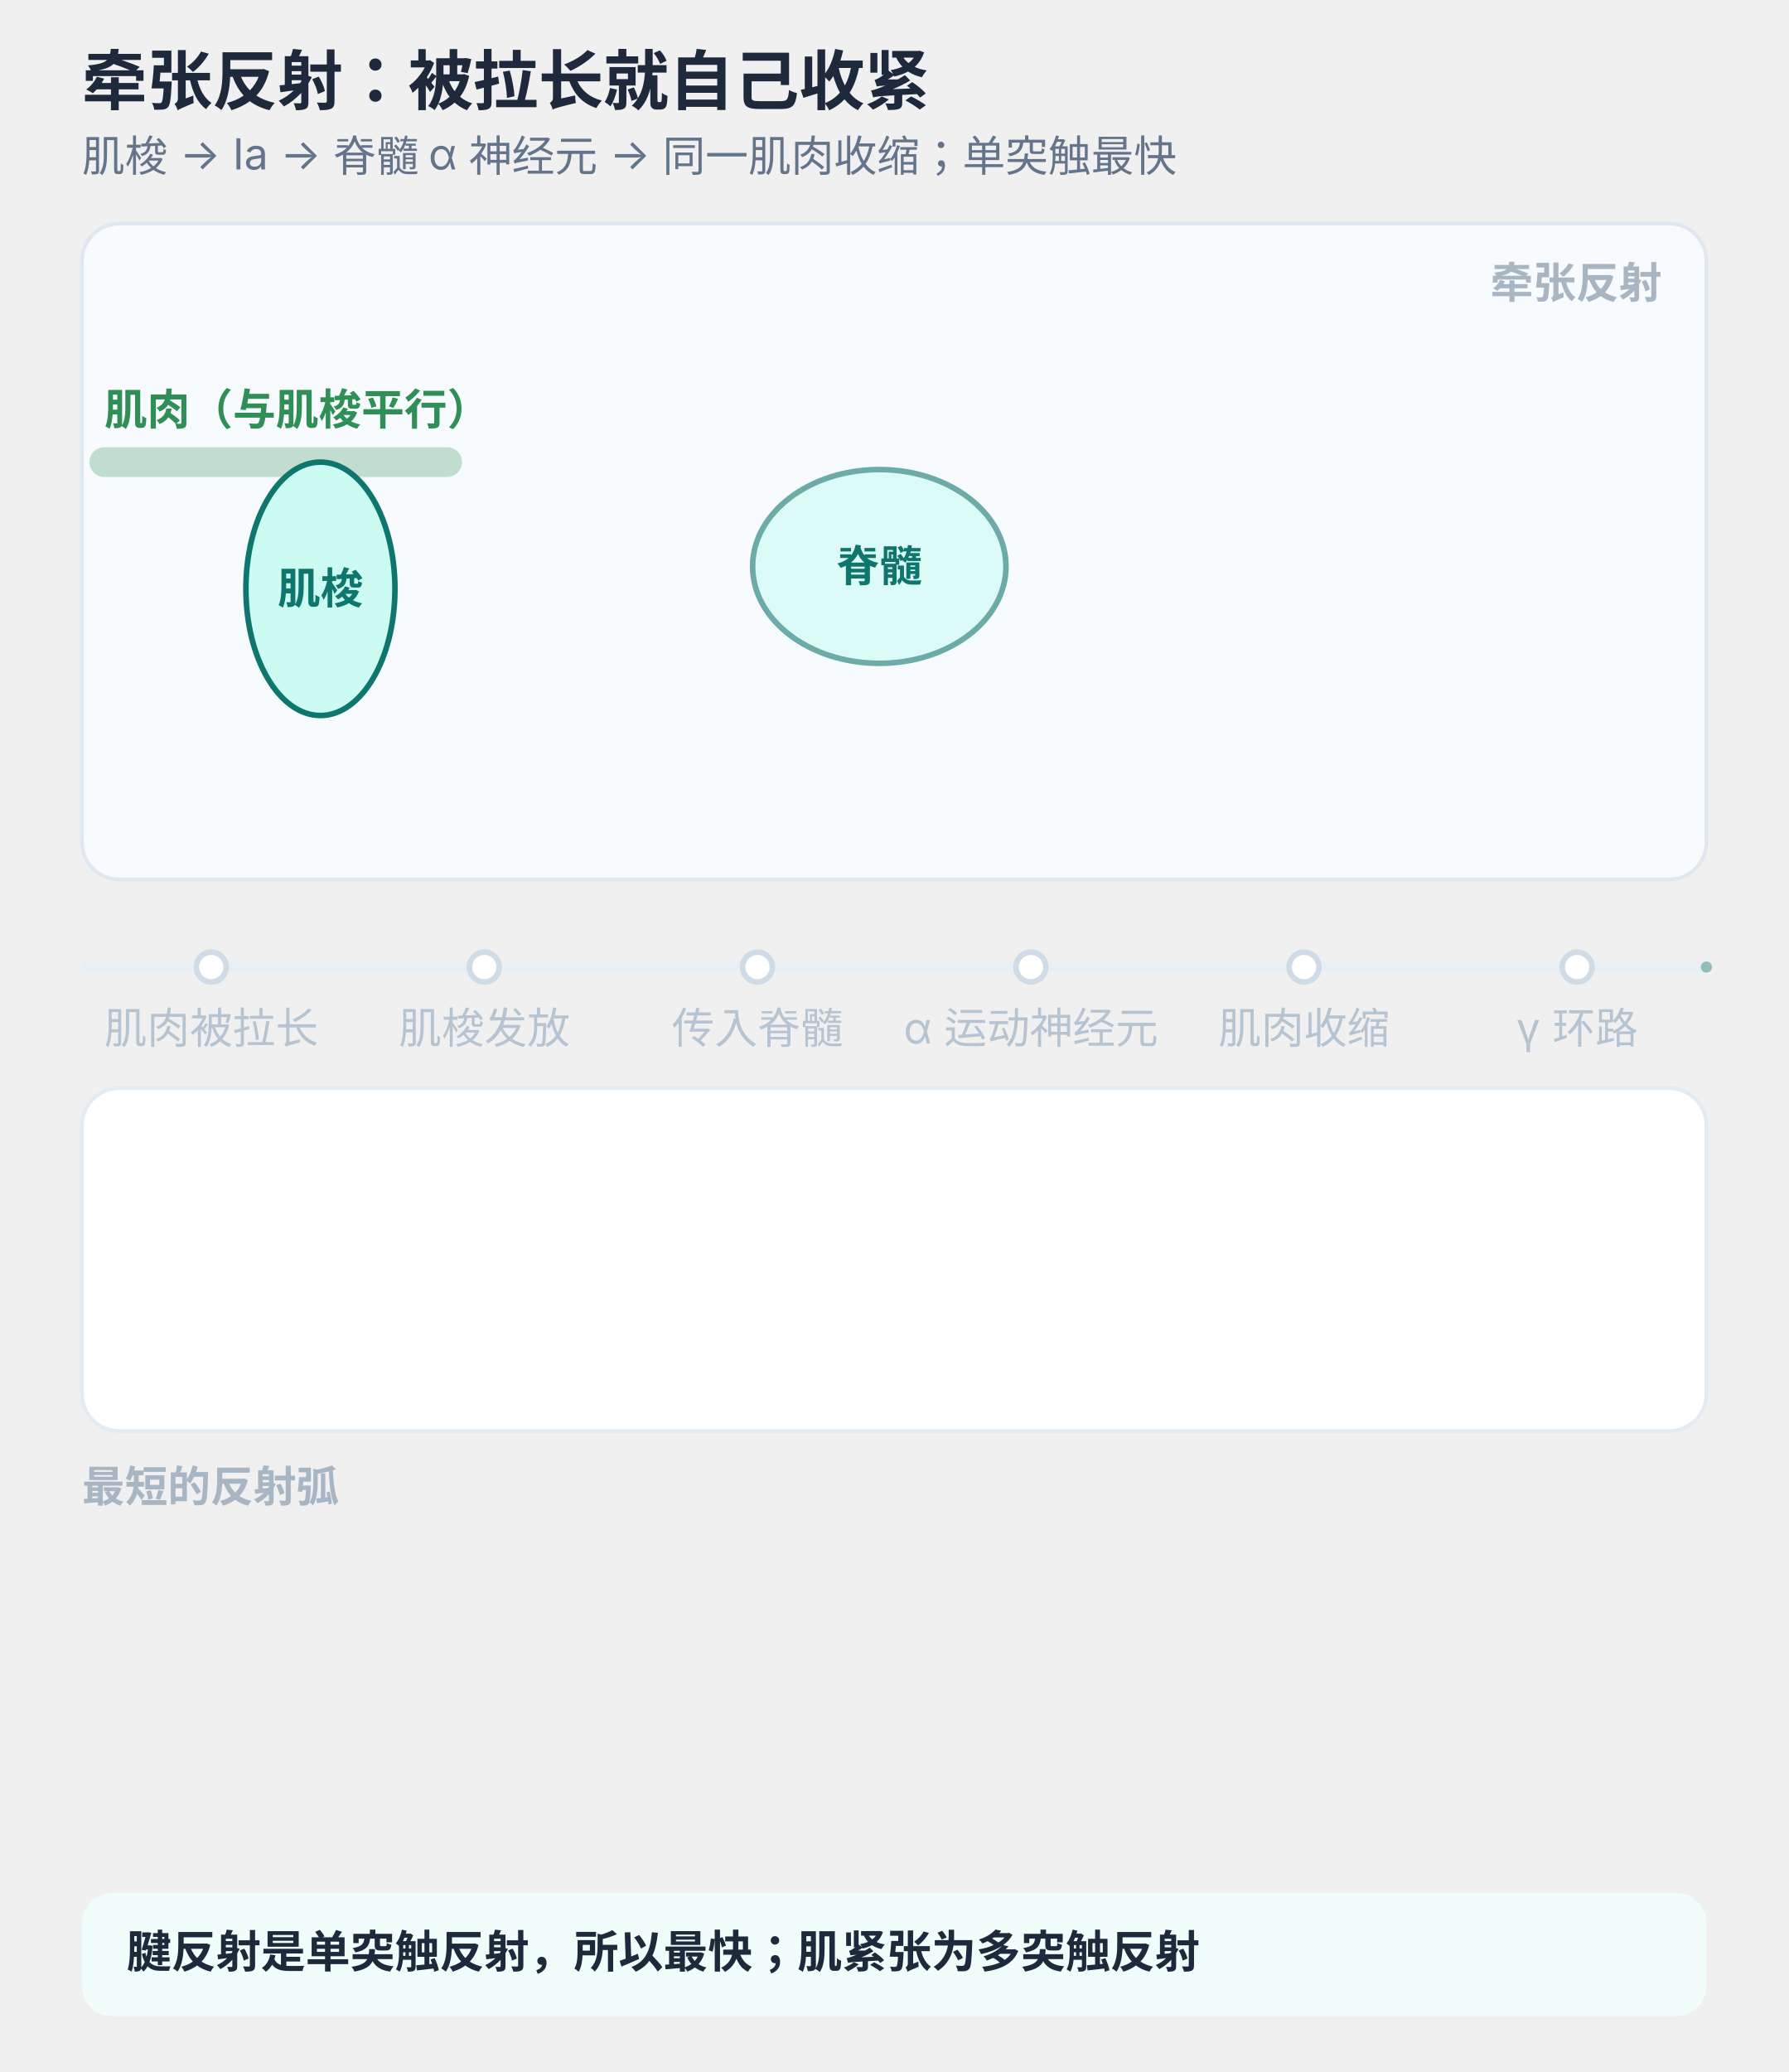
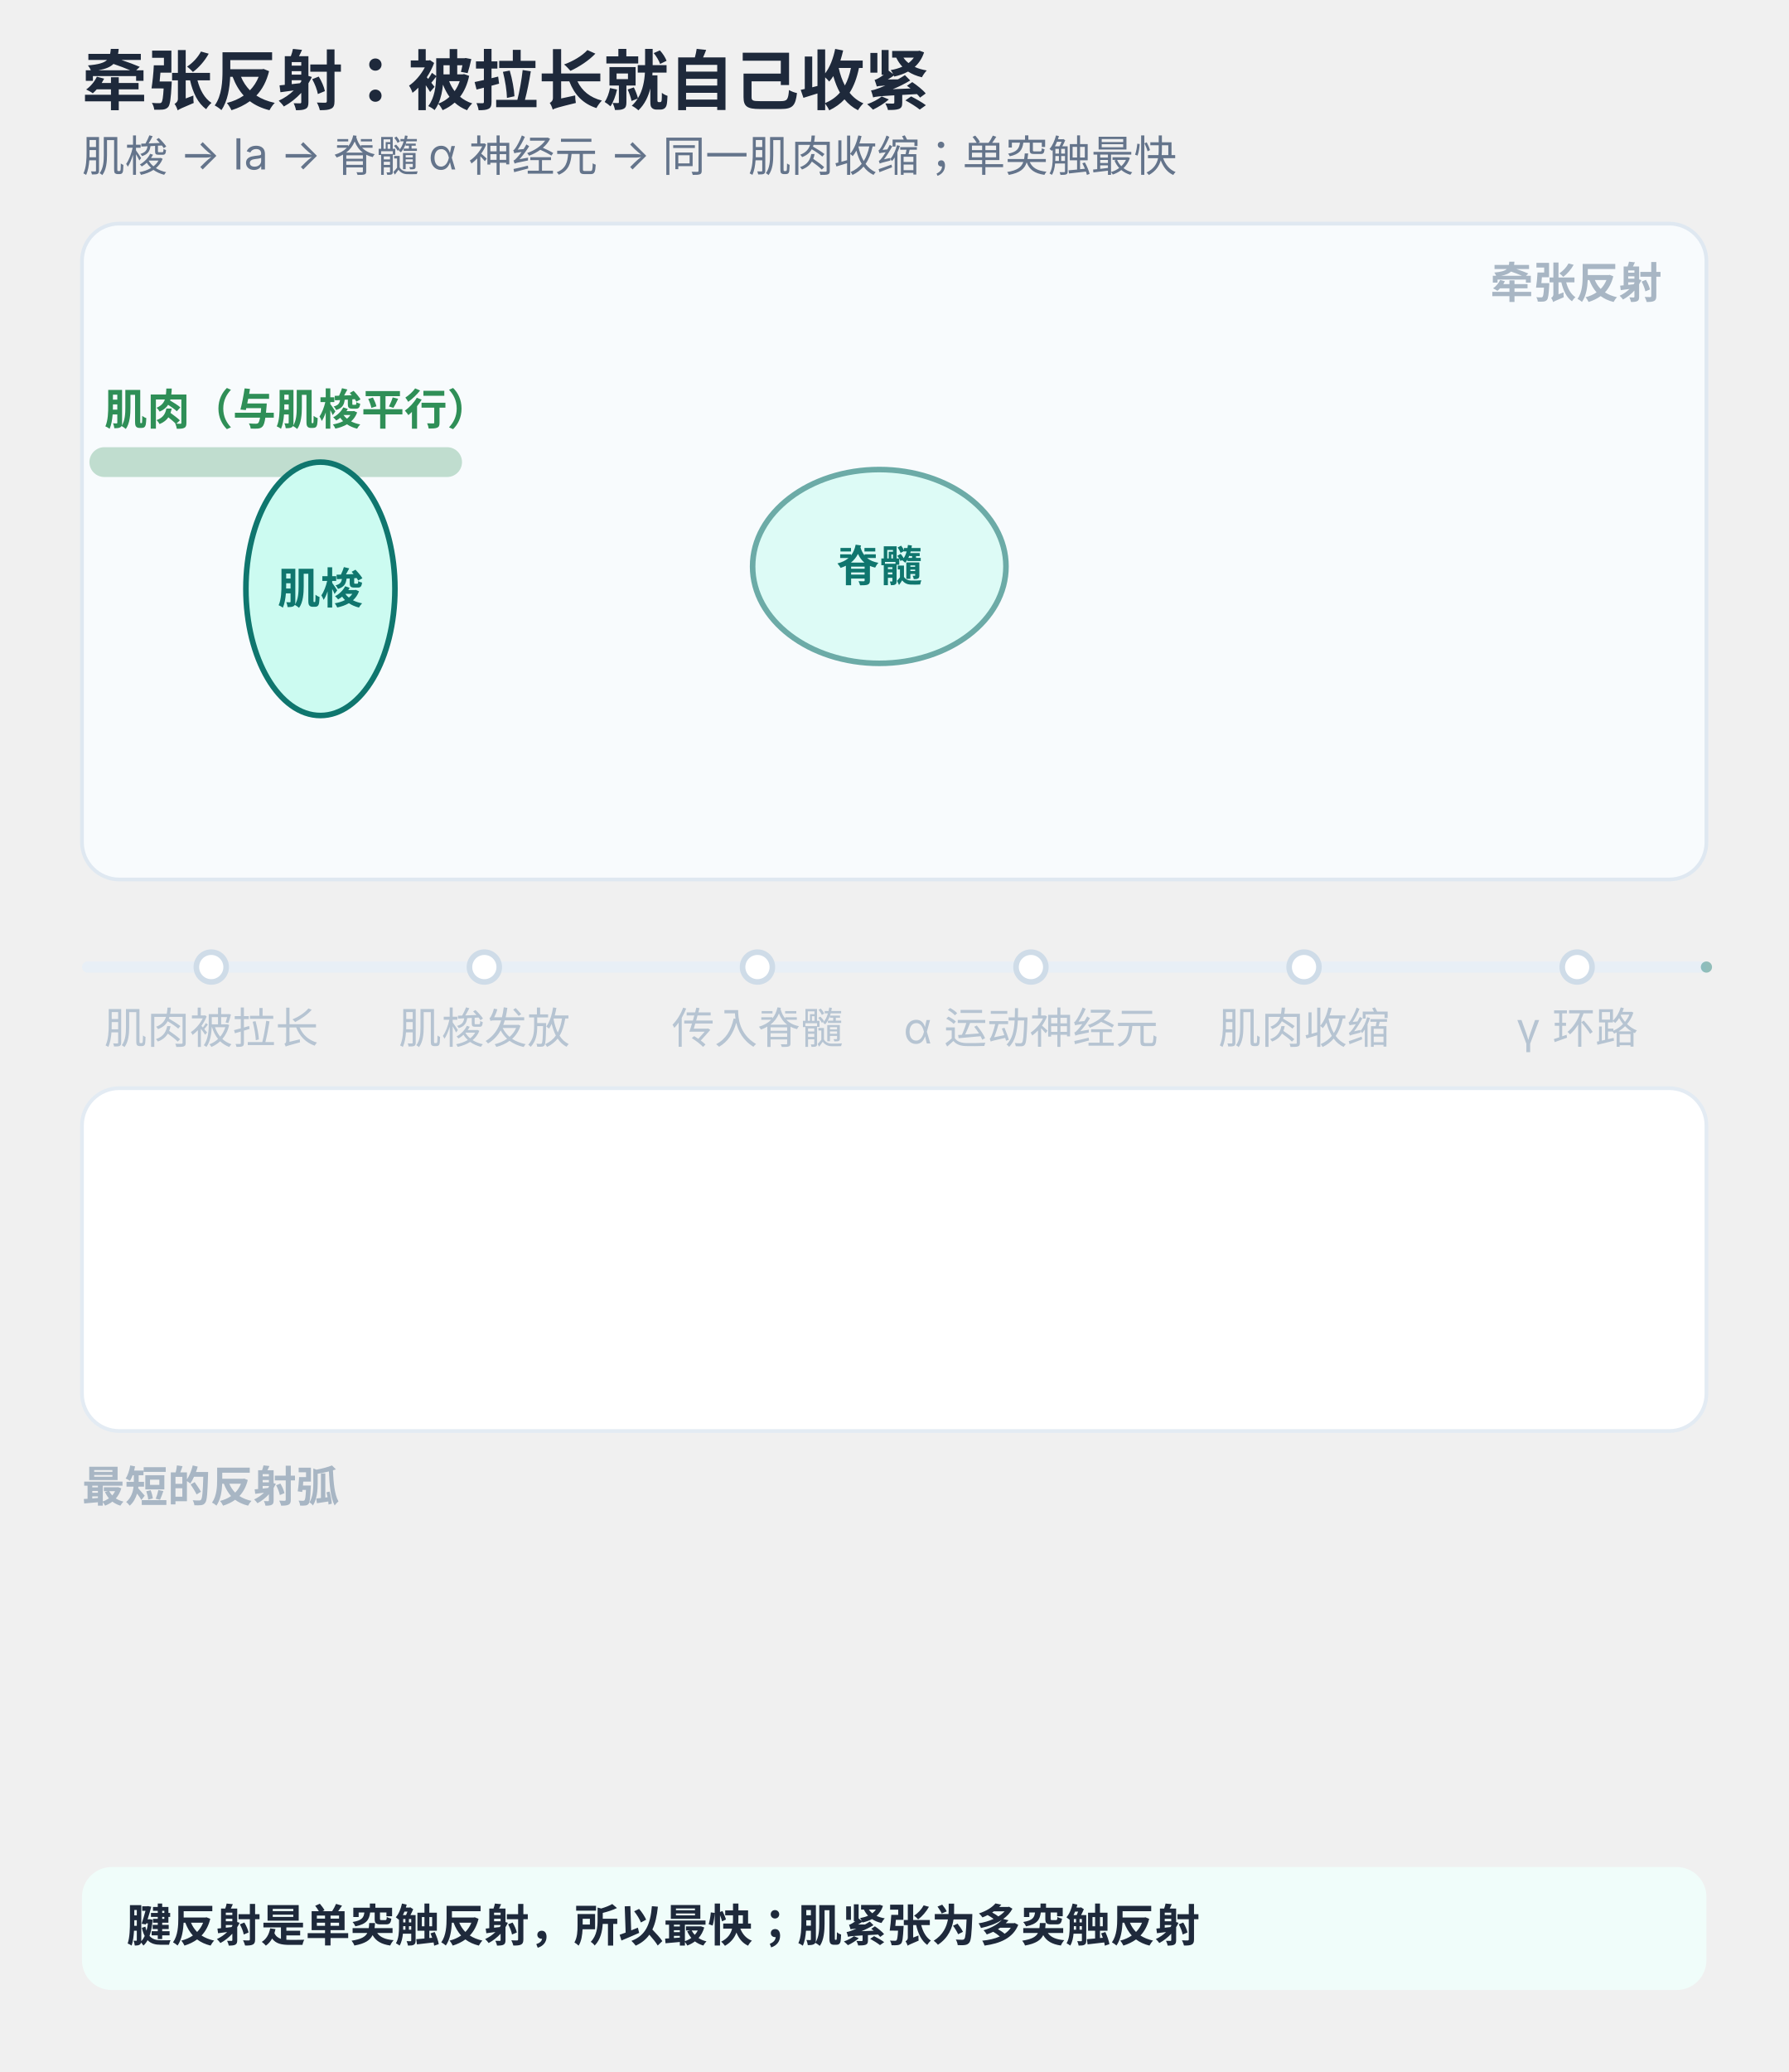
<svg xmlns="http://www.w3.org/2000/svg" viewBox="0 0 480 556" role="img" aria-labelledby="ft fd" style="background:#ffffff">
  <text x="22" y="28" font-size="17.5" font-weight="700" fill="#1e293b" font-family="-apple-system,'PingFang SC','Microsoft YaHei',sans-serif">牵张反射：被拉长就自己收紧</text>
  <text x="22" y="46" font-size="11.5" fill="#64748b" font-family="-apple-system,'PingFang SC','Microsoft YaHei',sans-serif">肌梭 → Ⅰa → 脊髓 α 神经元 → 同一肌肉收缩；单突触最快</text>
  <rect x="22" y="60" width="436" height="176" rx="10" fill="#f8fbfd" stroke="#dfe8f1" stroke-width="1" />
  <ellipse cx="236" cy="152" rx="34" ry="26" fill="#ccfbf1" stroke="#0f766e" stroke-width="1.5" opacity="0.6" />
  <text x="236" y="156" font-size="11.5" fill="#0f766e" font-weight="700" text-anchor="middle" font-family="-apple-system,'PingFang SC','Microsoft YaHei',sans-serif">脊髓</text>
  <path d="M28,124 H120" stroke="#2f8f57" stroke-width="8" stroke-linecap="round" opacity="0.28" />
  <text x="28" y="114" font-size="11.5" fill="#2f8f57" font-weight="700" text-anchor="start" font-family="-apple-system,'PingFang SC','Microsoft YaHei',sans-serif">肌肉（与肌梭平行）</text>
  <ellipse cx="86" cy="158" rx="20" ry="34" fill="#ccfbf1" stroke="#0f766e" stroke-width="1.5" />
  <text x="86" y="162" font-size="11.5" fill="#0f766e" font-weight="700" text-anchor="middle" font-family="-apple-system,'PingFang SC','Microsoft YaHei',sans-serif">肌梭</text>
  <path d="M86,124 V124" stroke="#0f766e" stroke-width="1" />
  <g opacity="0">
    <animate attributeName="opacity" values="1;1;0;0" keyTimes="0;0.15;0.151;1" dur="11.4s" repeatCount="indefinite" />
    <path d="M56,158 h-12" stroke="#a8791a" stroke-width="2.4" />
    <path d="M44,158 l8,-4 v8 z" fill="#a8791a" />
    <path d="M116,158 h12" stroke="#a8791a" stroke-width="2.4" />
    <path d="M128,158 l-8,-4 v8 z" fill="#a8791a" />
    <text x="86" y="206" font-size="11.5" fill="#a8791a" font-weight="700" text-anchor="middle" font-family="-apple-system,'PingFang SC','Microsoft YaHei',sans-serif">拉长</text>
  </g>
  <g opacity="0">
    <animate attributeName="opacity" values="0;0;1;1;0;0" keyTimes="0;0.15;0.151;0.31;0.311;1" dur="11.4s" repeatCount="indefinite" />
    <rect x="110" y="176" width="3" height="12" rx="1.5" fill="#0f766e" />
    <rect x="118" y="176" width="3" height="12" rx="1.5" fill="#0f766e" />
    <rect x="126" y="176" width="3" height="12" rx="1.5" fill="#0f766e" />
    <rect x="134" y="176" width="3" height="12" rx="1.5" fill="#0f766e" />
    <rect x="142" y="176" width="3" height="12" rx="1.5" fill="#0f766e" />
    <text x="110" y="200" font-size="11.5" fill="#0f766e" font-weight="700" text-anchor="start" font-family="-apple-system,'PingFang SC','Microsoft YaHei',sans-serif">Ⅰa 放电↑</text>
  </g>
  <g opacity="0">
    <animate attributeName="opacity" values="0;0;1;1;0;0" keyTimes="0;0.31;0.311;0.47;0.471;1" dur="11.4s" repeatCount="indefinite" />
    <path d="M136,126 H200" stroke="#c0392b" stroke-width="2.4" />
    <path d="M200,126 l-8,-4 v8 z" fill="#c0392b" />
    <text x="146" y="118" font-size="11.5" fill="#c0392b" font-weight="700" text-anchor="start" font-family="-apple-system,'PingFang SC','Microsoft YaHei',sans-serif">Ⅰa 传入（后根）</text>
  </g>
  <g opacity="0">
    <animate attributeName="opacity" values="0;0;1;1;0;0" keyTimes="0;0.47;0.471;0.635;0.636;1" dur="11.4s" repeatCount="indefinite" />
    <path d="M200,180 H136" stroke="#c1440e" stroke-width="2.4" />
    <path d="M136,180 l8,-4 v8 z" fill="#c1440e" />
    <text x="146" y="194" font-size="11.5" fill="#c1440e" font-weight="700" text-anchor="start" font-family="-apple-system,'PingFang SC','Microsoft YaHei',sans-serif">α 传出（前根）</text>
    <path d="M272,152 H418" stroke="#2c5f9e" stroke-width="1.8" stroke-dasharray="4 3" />
    <text x="418" y="144" font-size="11.5" fill="#2c5f9e" font-weight="700" text-anchor="end" font-family="-apple-system,'PingFang SC','Microsoft YaHei',sans-serif">抑制拮抗肌</text>
  </g>
  <g opacity="0">
    <animate attributeName="opacity" values="0;0;1;1;0;0" keyTimes="0;0.635;0.636;0.815;0.816;1" dur="11.4s" repeatCount="indefinite" />
    <text x="86" y="222" font-size="11.5" fill="#2f8f57" font-weight="700" text-anchor="middle" font-family="-apple-system,'PingFang SC','Microsoft YaHei',sans-serif">同块肌肉收缩 → 长度回缩</text>
  </g>
  <g opacity="0">
    <animate attributeName="opacity" values="0;0;1;1" keyTimes="0;0.815;0.816;1" dur="11.4s" repeatCount="indefinite" />
    <path d="M52,158 V136 H196" fill="none" stroke="#2c5f9e" stroke-width="1.8" stroke-dasharray="4 3" />
    <text x="28" y="240" font-size="11.5" fill="#2c5f9e" font-weight="700" text-anchor="start" font-family="-apple-system,'PingFang SC','Microsoft YaHei',sans-serif">γ 兴奋 → 肌梭更敏感 → 反射增强</text>
  </g>
  <text x="446" y="80" font-size="11.5" fill="#a8b6c4" font-weight="700" text-anchor="end" font-family="-apple-system,'PingFang SC','Microsoft YaHei',sans-serif">牵张反射</text>
  <rect x="22" y="258" width="436" height="3" rx="1.5" fill="#e8eff6" />
  <path d="M22,259.5 H458" stroke="#0f766e" stroke-width="3" stroke-linecap="round" opacity="0.42" stroke-dasharray="436" stroke-dashoffset="436">
    <animate attributeName="stroke-dashoffset" values="436;0" keyTimes="0;1" dur="11.4s" repeatCount="indefinite" />
  </path>
  <circle cx="56.7" cy="259.5" r="4" fill="#ffffff" stroke="#cfdce8" stroke-width="1.5" />
  <g opacity="0">
    <animate attributeName="opacity" values="1;1;0;0" keyTimes="0;0.15;0.151;1" dur="11.4s" repeatCount="indefinite" />
    <circle cx="56.7" cy="259.5" r="5.5" fill="#a8791a" />
  </g>
  <g opacity="1">
    <animate attributeName="opacity" values="0.0;0.0;1.0;1.0" keyTimes="0;0.15;0.151;1" dur="11.4s" repeatCount="indefinite" />
    <text x="56.7" y="280" text-anchor="middle" font-size="11.5" fill="#b6c4d2" font-family="-apple-system,'PingFang SC','Microsoft YaHei',sans-serif">肌肉被拉长</text>
  </g>
  <g opacity="0">
    <animate attributeName="opacity" values="1;1;0;0" keyTimes="0;0.15;0.151;1" dur="11.4s" repeatCount="indefinite" />
    <text x="56.7" y="280" text-anchor="middle" font-size="11.5" font-weight="700" fill="#a8791a" font-family="-apple-system,'PingFang SC','Microsoft YaHei',sans-serif">肌肉被拉长</text>
  </g>
  <circle cx="130.0" cy="259.5" r="4" fill="#ffffff" stroke="#cfdce8" stroke-width="1.5" />
  <g opacity="0">
    <animate attributeName="opacity" values="0;0;1;1;0;0" keyTimes="0;0.15;0.151;0.31;0.311;1" dur="11.4s" repeatCount="indefinite" />
    <circle cx="130.0" cy="259.5" r="5.5" fill="#0f766e" />
  </g>
  <g opacity="1">
    <animate attributeName="opacity" values="1.0;1.0;0.0;0.0;1.0;1.0" keyTimes="0;0.15;0.151;0.31;0.311;1" dur="11.4s" repeatCount="indefinite" />
    <text x="130.0" y="280" text-anchor="middle" font-size="11.5" fill="#b6c4d2" font-family="-apple-system,'PingFang SC','Microsoft YaHei',sans-serif">肌梭发放</text>
  </g>
  <g opacity="0">
    <animate attributeName="opacity" values="0;0;1;1;0;0" keyTimes="0;0.15;0.151;0.31;0.311;1" dur="11.4s" repeatCount="indefinite" />
    <text x="130.0" y="280" text-anchor="middle" font-size="11.5" font-weight="700" fill="#0f766e" font-family="-apple-system,'PingFang SC','Microsoft YaHei',sans-serif">肌梭发放</text>
  </g>
  <circle cx="203.3" cy="259.5" r="4" fill="#ffffff" stroke="#cfdce8" stroke-width="1.5" />
  <g opacity="0">
    <animate attributeName="opacity" values="0;0;1;1;0;0" keyTimes="0;0.31;0.311;0.47;0.471;1" dur="11.4s" repeatCount="indefinite" />
    <circle cx="203.3" cy="259.5" r="5.5" fill="#c0392b" />
  </g>
  <g opacity="1">
    <animate attributeName="opacity" values="1.0;1.0;0.0;0.0;1.0;1.0" keyTimes="0;0.31;0.311;0.47;0.471;1" dur="11.4s" repeatCount="indefinite" />
    <text x="203.3" y="280" text-anchor="middle" font-size="11.5" fill="#b6c4d2" font-family="-apple-system,'PingFang SC','Microsoft YaHei',sans-serif">传入脊髓</text>
  </g>
  <g opacity="0">
    <animate attributeName="opacity" values="0;0;1;1;0;0" keyTimes="0;0.31;0.311;0.47;0.471;1" dur="11.4s" repeatCount="indefinite" />
    <text x="203.3" y="280" text-anchor="middle" font-size="11.5" font-weight="700" fill="#c0392b" font-family="-apple-system,'PingFang SC','Microsoft YaHei',sans-serif">传入脊髓</text>
  </g>
  <circle cx="276.7" cy="259.5" r="4" fill="#ffffff" stroke="#cfdce8" stroke-width="1.5" />
  <g opacity="0">
    <animate attributeName="opacity" values="0;0;1;1;0;0" keyTimes="0;0.47;0.471;0.635;0.636;1" dur="11.4s" repeatCount="indefinite" />
    <circle cx="276.7" cy="259.5" r="5.5" fill="#c1440e" />
  </g>
  <g opacity="1">
    <animate attributeName="opacity" values="1.0;1.0;0.0;0.0;1.0;1.0" keyTimes="0;0.47;0.471;0.635;0.636;1" dur="11.4s" repeatCount="indefinite" />
    <text x="276.7" y="280" text-anchor="middle" font-size="11.5" fill="#b6c4d2" font-family="-apple-system,'PingFang SC','Microsoft YaHei',sans-serif">α 运动神经元</text>
  </g>
  <g opacity="0">
    <animate attributeName="opacity" values="0;0;1;1;0;0" keyTimes="0;0.47;0.471;0.635;0.636;1" dur="11.4s" repeatCount="indefinite" />
    <text x="276.7" y="280" text-anchor="middle" font-size="11.5" font-weight="700" fill="#c1440e" font-family="-apple-system,'PingFang SC','Microsoft YaHei',sans-serif">α 运动神经元</text>
  </g>
  <circle cx="350.0" cy="259.5" r="4" fill="#ffffff" stroke="#cfdce8" stroke-width="1.5" />
  <g opacity="0">
    <animate attributeName="opacity" values="0;0;1;1;0;0" keyTimes="0;0.635;0.636;0.815;0.816;1" dur="11.4s" repeatCount="indefinite" />
    <circle cx="350.0" cy="259.5" r="5.5" fill="#2f8f57" />
  </g>
  <g opacity="1">
    <animate attributeName="opacity" values="1.0;1.0;0.0;0.0;1.0;1.0" keyTimes="0;0.635;0.636;0.815;0.816;1" dur="11.4s" repeatCount="indefinite" />
    <text x="350.0" y="280" text-anchor="middle" font-size="11.5" fill="#b6c4d2" font-family="-apple-system,'PingFang SC','Microsoft YaHei',sans-serif">肌肉收缩</text>
  </g>
  <g opacity="0">
    <animate attributeName="opacity" values="0;0;1;1;0;0" keyTimes="0;0.635;0.636;0.815;0.816;1" dur="11.4s" repeatCount="indefinite" />
    <text x="350.0" y="280" text-anchor="middle" font-size="11.5" font-weight="700" fill="#2f8f57" font-family="-apple-system,'PingFang SC','Microsoft YaHei',sans-serif">肌肉收缩</text>
  </g>
  <circle cx="423.3" cy="259.5" r="4" fill="#ffffff" stroke="#cfdce8" stroke-width="1.5" />
  <g opacity="0">
    <animate attributeName="opacity" values="0;0;1;1" keyTimes="0;0.815;0.816;1" dur="11.4s" repeatCount="indefinite" />
    <circle cx="423.3" cy="259.5" r="5.5" fill="#2c5f9e" />
  </g>
  <g opacity="1">
    <animate attributeName="opacity" values="1.0;1.0;0.0;0.0" keyTimes="0;0.815;0.816;1" dur="11.4s" repeatCount="indefinite" />
    <text x="423.3" y="280" text-anchor="middle" font-size="11.5" fill="#b6c4d2" font-family="-apple-system,'PingFang SC','Microsoft YaHei',sans-serif">γ 环路</text>
  </g>
  <g opacity="0">
    <animate attributeName="opacity" values="0;0;1;1" keyTimes="0;0.815;0.816;1" dur="11.4s" repeatCount="indefinite" />
    <text x="423.3" y="280" text-anchor="middle" font-size="11.5" font-weight="700" fill="#2c5f9e" font-family="-apple-system,'PingFang SC','Microsoft YaHei',sans-serif">γ 环路</text>
  </g>
  <rect x="22" y="292" width="436" height="92" rx="10" fill="#ffffff" stroke="#e3ebf3" stroke-width="1" />
  <g opacity="0">
    <animate attributeName="opacity" values="1;1;0;0" keyTimes="0;0.15;0.151;1" dur="11.4s" repeatCount="indefinite" />
    <rect x="22" y="293" width="3" height="90" fill="#a8791a" opacity="0.85" />
    <text x="40" y="318" font-size="11.5" fill="#a8b6c4" font-weight="700" font-family="-apple-system,'PingFang SC','Microsoft YaHei',sans-serif">因为</text>
    <text x="78" y="318" font-size="12.5" fill="#6b7c8d" font-family="-apple-system,'PingFang SC','Microsoft YaHei',sans-serif">外力或拮抗肌收缩使肌肉长度增加</text>
    <text x="40" y="354" font-size="11.5" fill="#a8791a" font-weight="700" font-family="-apple-system,'PingFang SC','Microsoft YaHei',sans-serif">所以</text>
    <text x="78" y="354" font-size="14.5" fill="#a8791a" font-weight="700" font-family="-apple-system,'PingFang SC','Microsoft YaHei',sans-serif">肌梭与肌纤维平行排列，因此同步被拉长</text>
  </g>
  <g opacity="0">
    <animate attributeName="opacity" values="0;0;1;1;0;0" keyTimes="0;0.15;0.151;0.31;0.311;1" dur="11.4s" repeatCount="indefinite" />
    <rect x="22" y="293" width="3" height="90" fill="#0f766e" opacity="0.85" />
    <text x="40" y="318" font-size="11.5" fill="#a8b6c4" font-weight="700" font-family="-apple-system,'PingFang SC','Microsoft YaHei',sans-serif">因为</text>
    <text x="78" y="318" font-size="12.5" fill="#6b7c8d" font-family="-apple-system,'PingFang SC','Microsoft YaHei',sans-serif">肌梭内感受装置被牵拉，Ⅰa 类纤维放电增加</text>
    <text x="40" y="354" font-size="11.5" fill="#0f766e" font-weight="700" font-family="-apple-system,'PingFang SC','Microsoft YaHei',sans-serif">所以</text>
    <text x="78" y="354" font-size="14.5" fill="#0f766e" font-weight="700" font-family="-apple-system,'PingFang SC','Microsoft YaHei',sans-serif">放电频率与牵拉速度、幅度成正比</text>
  </g>
  <g opacity="0">
    <animate attributeName="opacity" values="0;0;1;1;0;0" keyTimes="0;0.31;0.311;0.47;0.471;1" dur="11.4s" repeatCount="indefinite" />
    <rect x="22" y="293" width="3" height="90" fill="#c0392b" opacity="0.85" />
    <text x="40" y="318" font-size="11.5" fill="#a8b6c4" font-weight="700" font-family="-apple-system,'PingFang SC','Microsoft YaHei',sans-serif">因为</text>
    <text x="78" y="318" font-size="12.5" fill="#6b7c8d" font-family="-apple-system,'PingFang SC','Microsoft YaHei',sans-serif">Ⅰa 纤维经后根进入脊髓，直接与 α 运动神经元形成单突触</text>
    <text x="40" y="354" font-size="11.5" fill="#c0392b" font-weight="700" font-family="-apple-system,'PingFang SC','Microsoft YaHei',sans-serif">所以</text>
    <text x="78" y="354" font-size="14.5" fill="#c0392b" font-weight="700" font-family="-apple-system,'PingFang SC','Microsoft YaHei',sans-serif">腱反射为单突触（人体最短）；肌紧张为多突触</text>
  </g>
  <g opacity="0">
    <animate attributeName="opacity" values="0;0;1;1;0;0" keyTimes="0;0.47;0.471;0.635;0.636;1" dur="11.4s" repeatCount="indefinite" />
    <rect x="22" y="293" width="3" height="90" fill="#c1440e" opacity="0.85" />
    <text x="40" y="318" font-size="11.5" fill="#a8b6c4" font-weight="700" font-family="-apple-system,'PingFang SC','Microsoft YaHei',sans-serif">因为</text>
    <text x="78" y="318" font-size="12.5" fill="#6b7c8d" font-family="-apple-system,'PingFang SC','Microsoft YaHei',sans-serif">α 神经元兴奋，经前根传出到同一块肌肉</text>
    <text x="40" y="354" font-size="11.5" fill="#c1440e" font-weight="700" font-family="-apple-system,'PingFang SC','Microsoft YaHei',sans-serif">所以</text>
    <text x="78" y="354" font-size="14.5" fill="#c1440e" font-weight="700" font-family="-apple-system,'PingFang SC','Microsoft YaHei',sans-serif">同时经抑制性中间神经元抑制拮抗肌（交互抑制）</text>
  </g>
  <g opacity="0">
    <animate attributeName="opacity" values="0;0;1;1;0;0" keyTimes="0;0.635;0.636;0.815;0.816;1" dur="11.4s" repeatCount="indefinite" />
    <rect x="22" y="293" width="3" height="90" fill="#2f8f57" opacity="0.85" />
    <text x="40" y="318" font-size="11.5" fill="#a8b6c4" font-weight="700" font-family="-apple-system,'PingFang SC','Microsoft YaHei',sans-serif">因为</text>
    <text x="78" y="318" font-size="12.5" fill="#6b7c8d" font-family="-apple-system,'PingFang SC','Microsoft YaHei',sans-serif">被拉长的肌肉主动收缩，长度回缩</text>
    <text x="40" y="354" font-size="11.5" fill="#2f8f57" font-weight="700" font-family="-apple-system,'PingFang SC','Microsoft YaHei',sans-serif">所以</text>
    <text x="78" y="354" font-size="14.5" fill="#2f8f57" font-weight="700" font-family="-apple-system,'PingFang SC','Microsoft YaHei',sans-serif">形成负反馈闭环 —— 这就是膝跳反射的原理</text>
  </g>
  <g opacity="0">
    <animate attributeName="opacity" values="0;0;1;1" keyTimes="0;0.815;0.816;1" dur="11.4s" repeatCount="indefinite" />
    <rect x="22" y="293" width="3" height="90" fill="#2c5f9e" opacity="0.85" />
    <text x="40" y="318" font-size="11.5" fill="#a8b6c4" font-weight="700" font-family="-apple-system,'PingFang SC','Microsoft YaHei',sans-serif">因为</text>
    <text x="78" y="318" font-size="12.5" fill="#6b7c8d" font-family="-apple-system,'PingFang SC','Microsoft YaHei',sans-serif">γ 运动神经元使肌梭内纤维收缩，提高肌梭灵敏度</text>
    <text x="40" y="354" font-size="11.5" fill="#2c5f9e" font-weight="700" font-family="-apple-system,'PingFang SC','Microsoft YaHei',sans-serif">所以</text>
    <text x="78" y="354" font-size="14.5" fill="#2c5f9e" font-weight="700" font-family="-apple-system,'PingFang SC','Microsoft YaHei',sans-serif">γ 兴奋 → 肌梭更敏感 → 牵张反射增强（肌张力调节）</text>
  </g>
  <text x="22" y="403" font-size="11.5" fill="#a8b6c4" font-weight="700" text-anchor="start" font-family="-apple-system,'PingFang SC','Microsoft YaHei',sans-serif">最短的反射弧</text>
  <g opacity="0">
    <animate attributeName="opacity" values="0;0;1;1;0;0" keyTimes="0;0.15;0.151;0.31;0.311;1" dur="11.4s" repeatCount="indefinite" />
    <rect x="22" y="413" width="3" height="15" rx="1.5" fill="#0f766e" />
    <text x="34" y="424" font-size="12.5" fill="#0f766e" font-weight="700" text-anchor="start" font-family="-apple-system,'PingFang SC','Microsoft YaHei',sans-serif">感受器</text>
    <text x="104" y="424" font-size="12" fill="#6b7c8d" font-weight="400" text-anchor="start" font-family="-apple-system,'PingFang SC','Microsoft YaHei',sans-serif">肌梭，与肌纤维平行</text>
  </g>
  <g opacity="0">
    <animate attributeName="opacity" values="0;0;1;1;0;0" keyTimes="0;0.31;0.311;0.47;0.471;1" dur="11.4s" repeatCount="indefinite" />
    <rect x="22" y="436" width="3" height="15" rx="1.5" fill="#c0392b" />
    <text x="34" y="447" font-size="12.5" fill="#c0392b" font-weight="700" text-anchor="start" font-family="-apple-system,'PingFang SC','Microsoft YaHei',sans-serif">传入</text>
    <text x="104" y="447" font-size="12" fill="#6b7c8d" font-weight="400" text-anchor="start" font-family="-apple-system,'PingFang SC','Microsoft YaHei',sans-serif">Ⅰa 类纤维，单突触</text>
  </g>
  <g opacity="0">
    <animate attributeName="opacity" values="0;0;1;1;0;0" keyTimes="0;0.47;0.471;0.635;0.636;1" dur="11.4s" repeatCount="indefinite" />
    <rect x="22" y="459" width="3" height="15" rx="1.5" fill="#c1440e" />
    <text x="34" y="470" font-size="12.5" fill="#c1440e" font-weight="700" text-anchor="start" font-family="-apple-system,'PingFang SC','Microsoft YaHei',sans-serif">传出</text>
    <text x="104" y="470" font-size="12" fill="#6b7c8d" font-weight="400" text-anchor="start" font-family="-apple-system,'PingFang SC','Microsoft YaHei',sans-serif">α 运动神经元 → 同一肌肉</text>
  </g>
  <g opacity="0">
    <animate attributeName="opacity" values="0;0;1;1" keyTimes="0;0.815;0.816;1" dur="11.4s" repeatCount="indefinite" />
    <rect x="22" y="482" width="3" height="15" rx="1.5" fill="#2c5f9e" />
    <text x="34" y="493" font-size="12.5" fill="#2c5f9e" font-weight="700" text-anchor="start" font-family="-apple-system,'PingFang SC','Microsoft YaHei',sans-serif">调节</text>
    <text x="104" y="493" font-size="12" fill="#6b7c8d" font-weight="400" text-anchor="start" font-family="-apple-system,'PingFang SC','Microsoft YaHei',sans-serif">γ 环路改变肌梭灵敏度</text>
  </g>
-   <rect x="22" y="508" width="436" height="33" rx="8" fill="#f0fdfa" />
-   <text x="34" y="528" font-size="12" fill="#1e293b" font-weight="700" text-anchor="start" font-family="-apple-system,'PingFang SC','Microsoft YaHei',sans-serif">腱反射是单突触反射，所以最快；肌紧张为多突触反射</text>
+   <rect x="22" y="501" width="436" height="33" rx="8" fill="#f0fdfa" />
+   <text x="34" y="521" font-size="12" fill="#1e293b" font-weight="700" text-anchor="start" font-family="-apple-system,'PingFang SC','Microsoft YaHei',sans-serif">腱反射是单突触反射，所以最快；肌紧张为多突触反射</text>
</svg>
